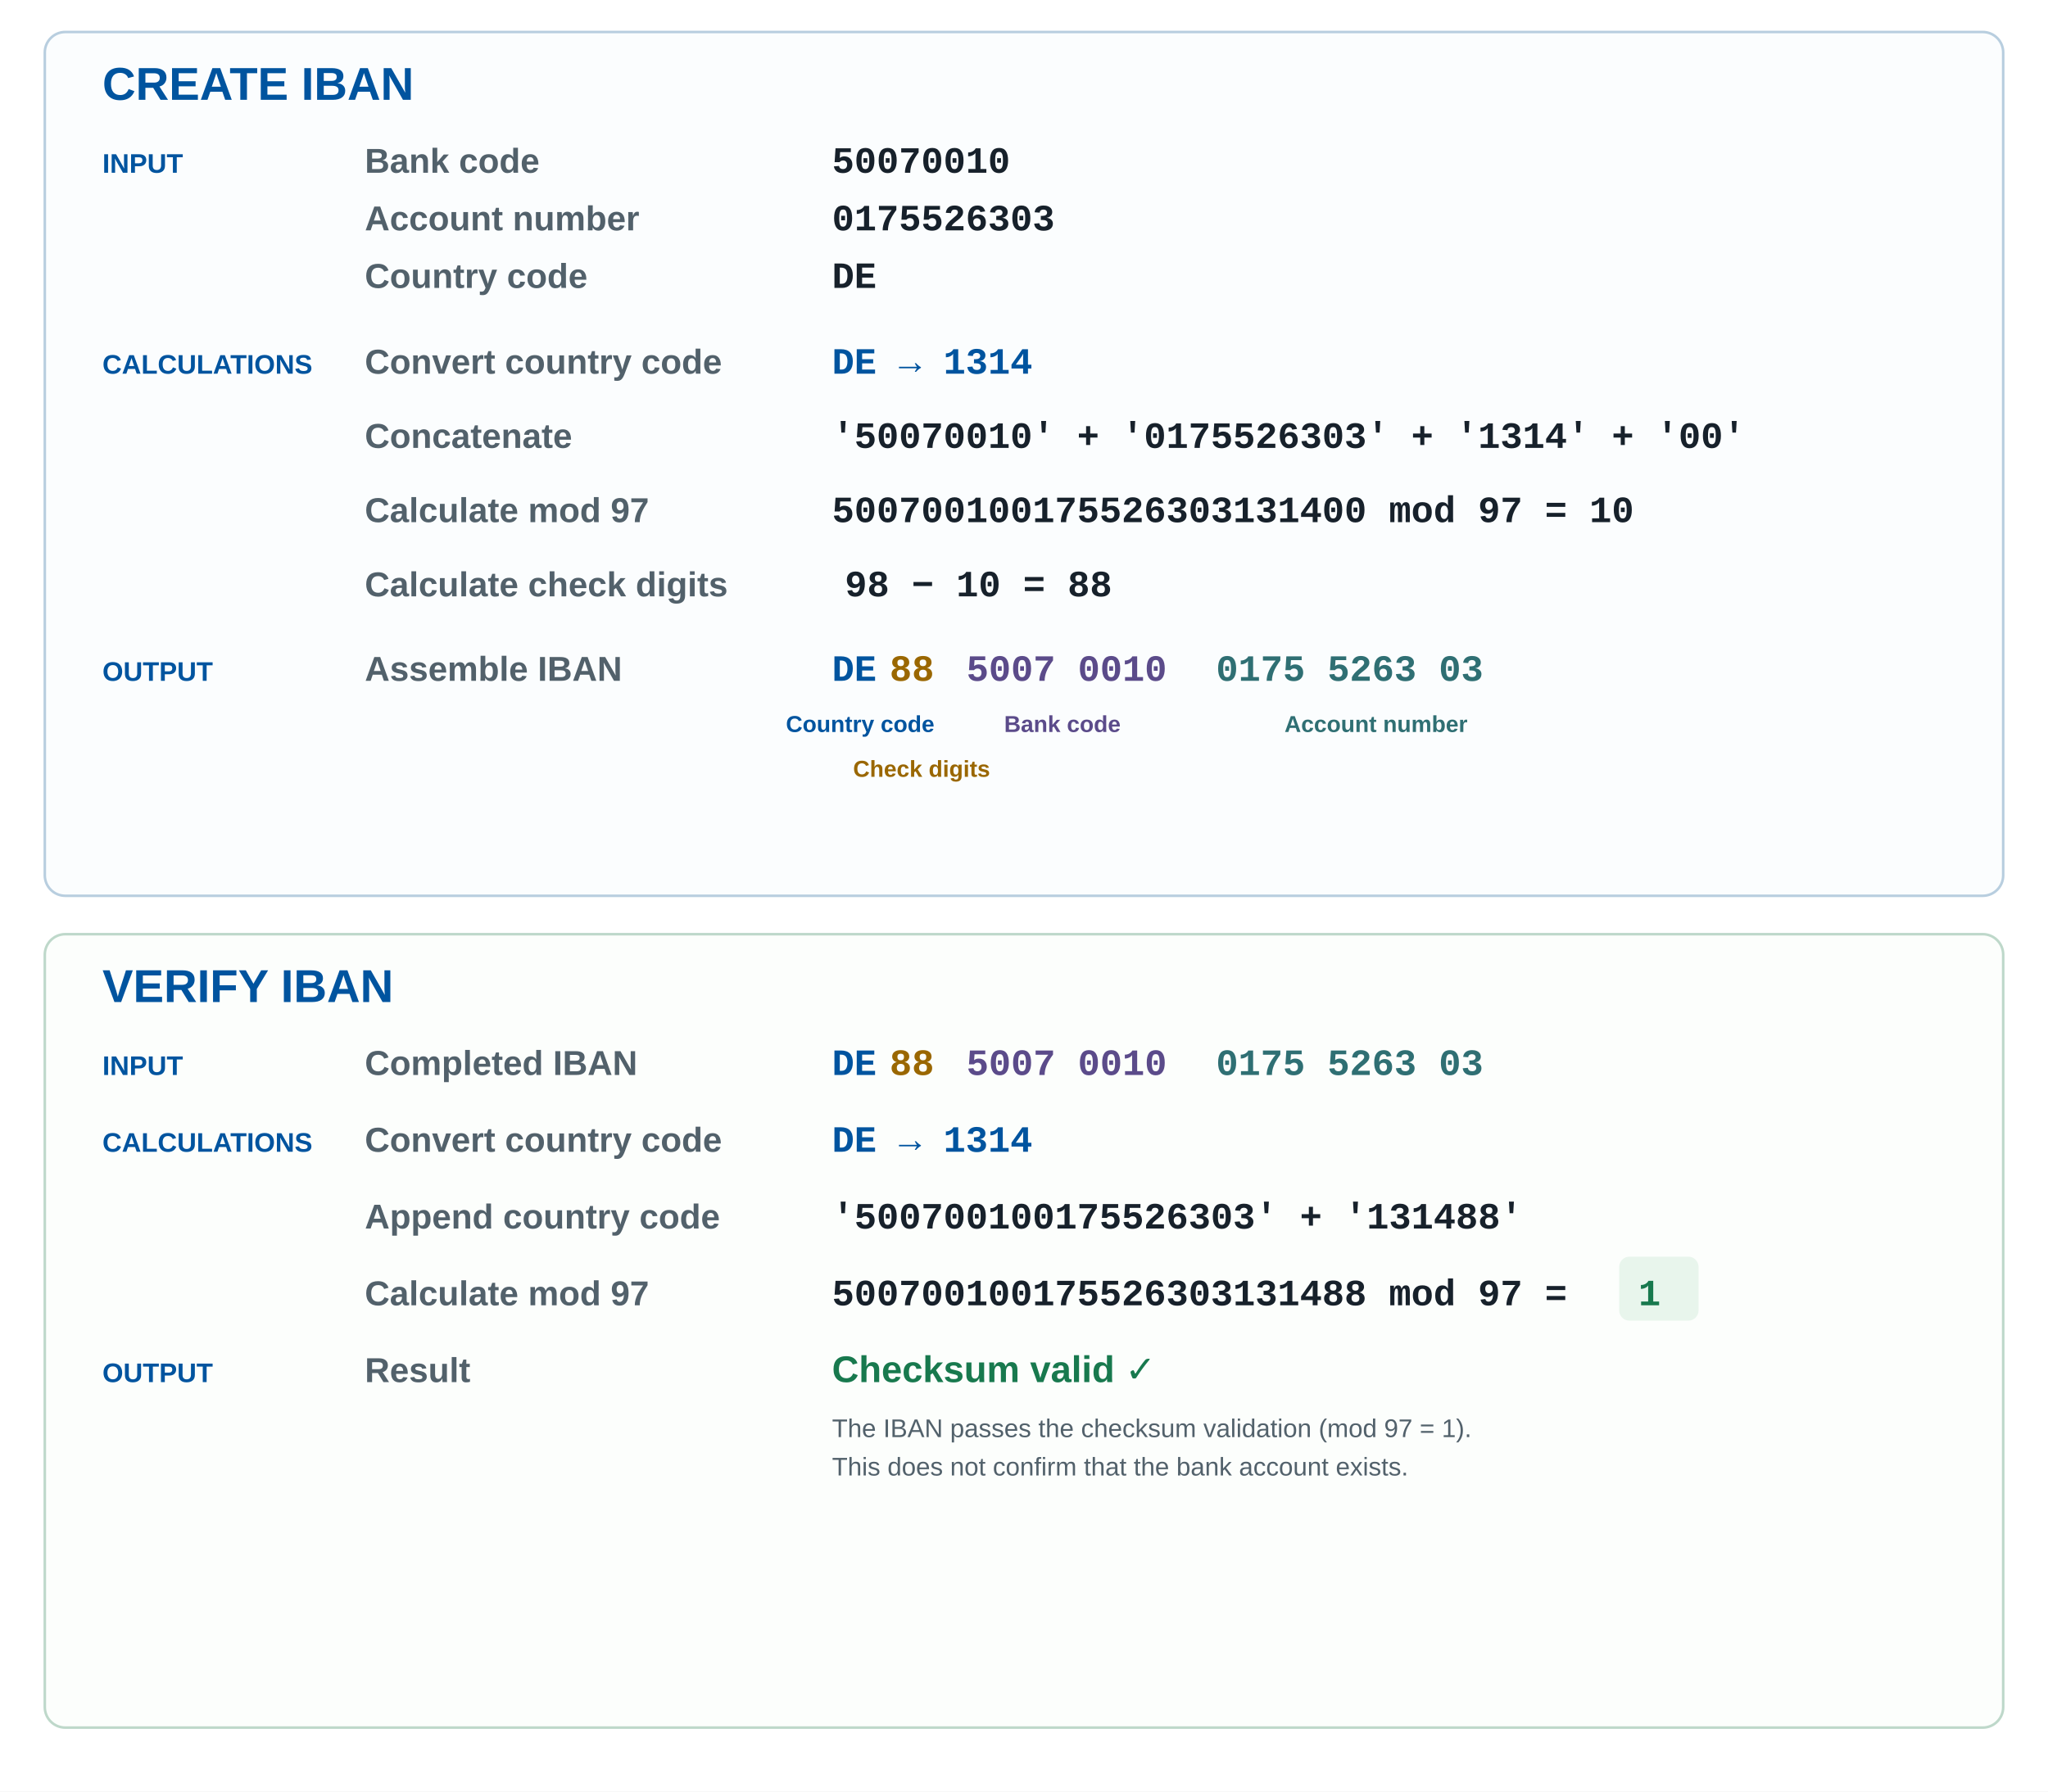
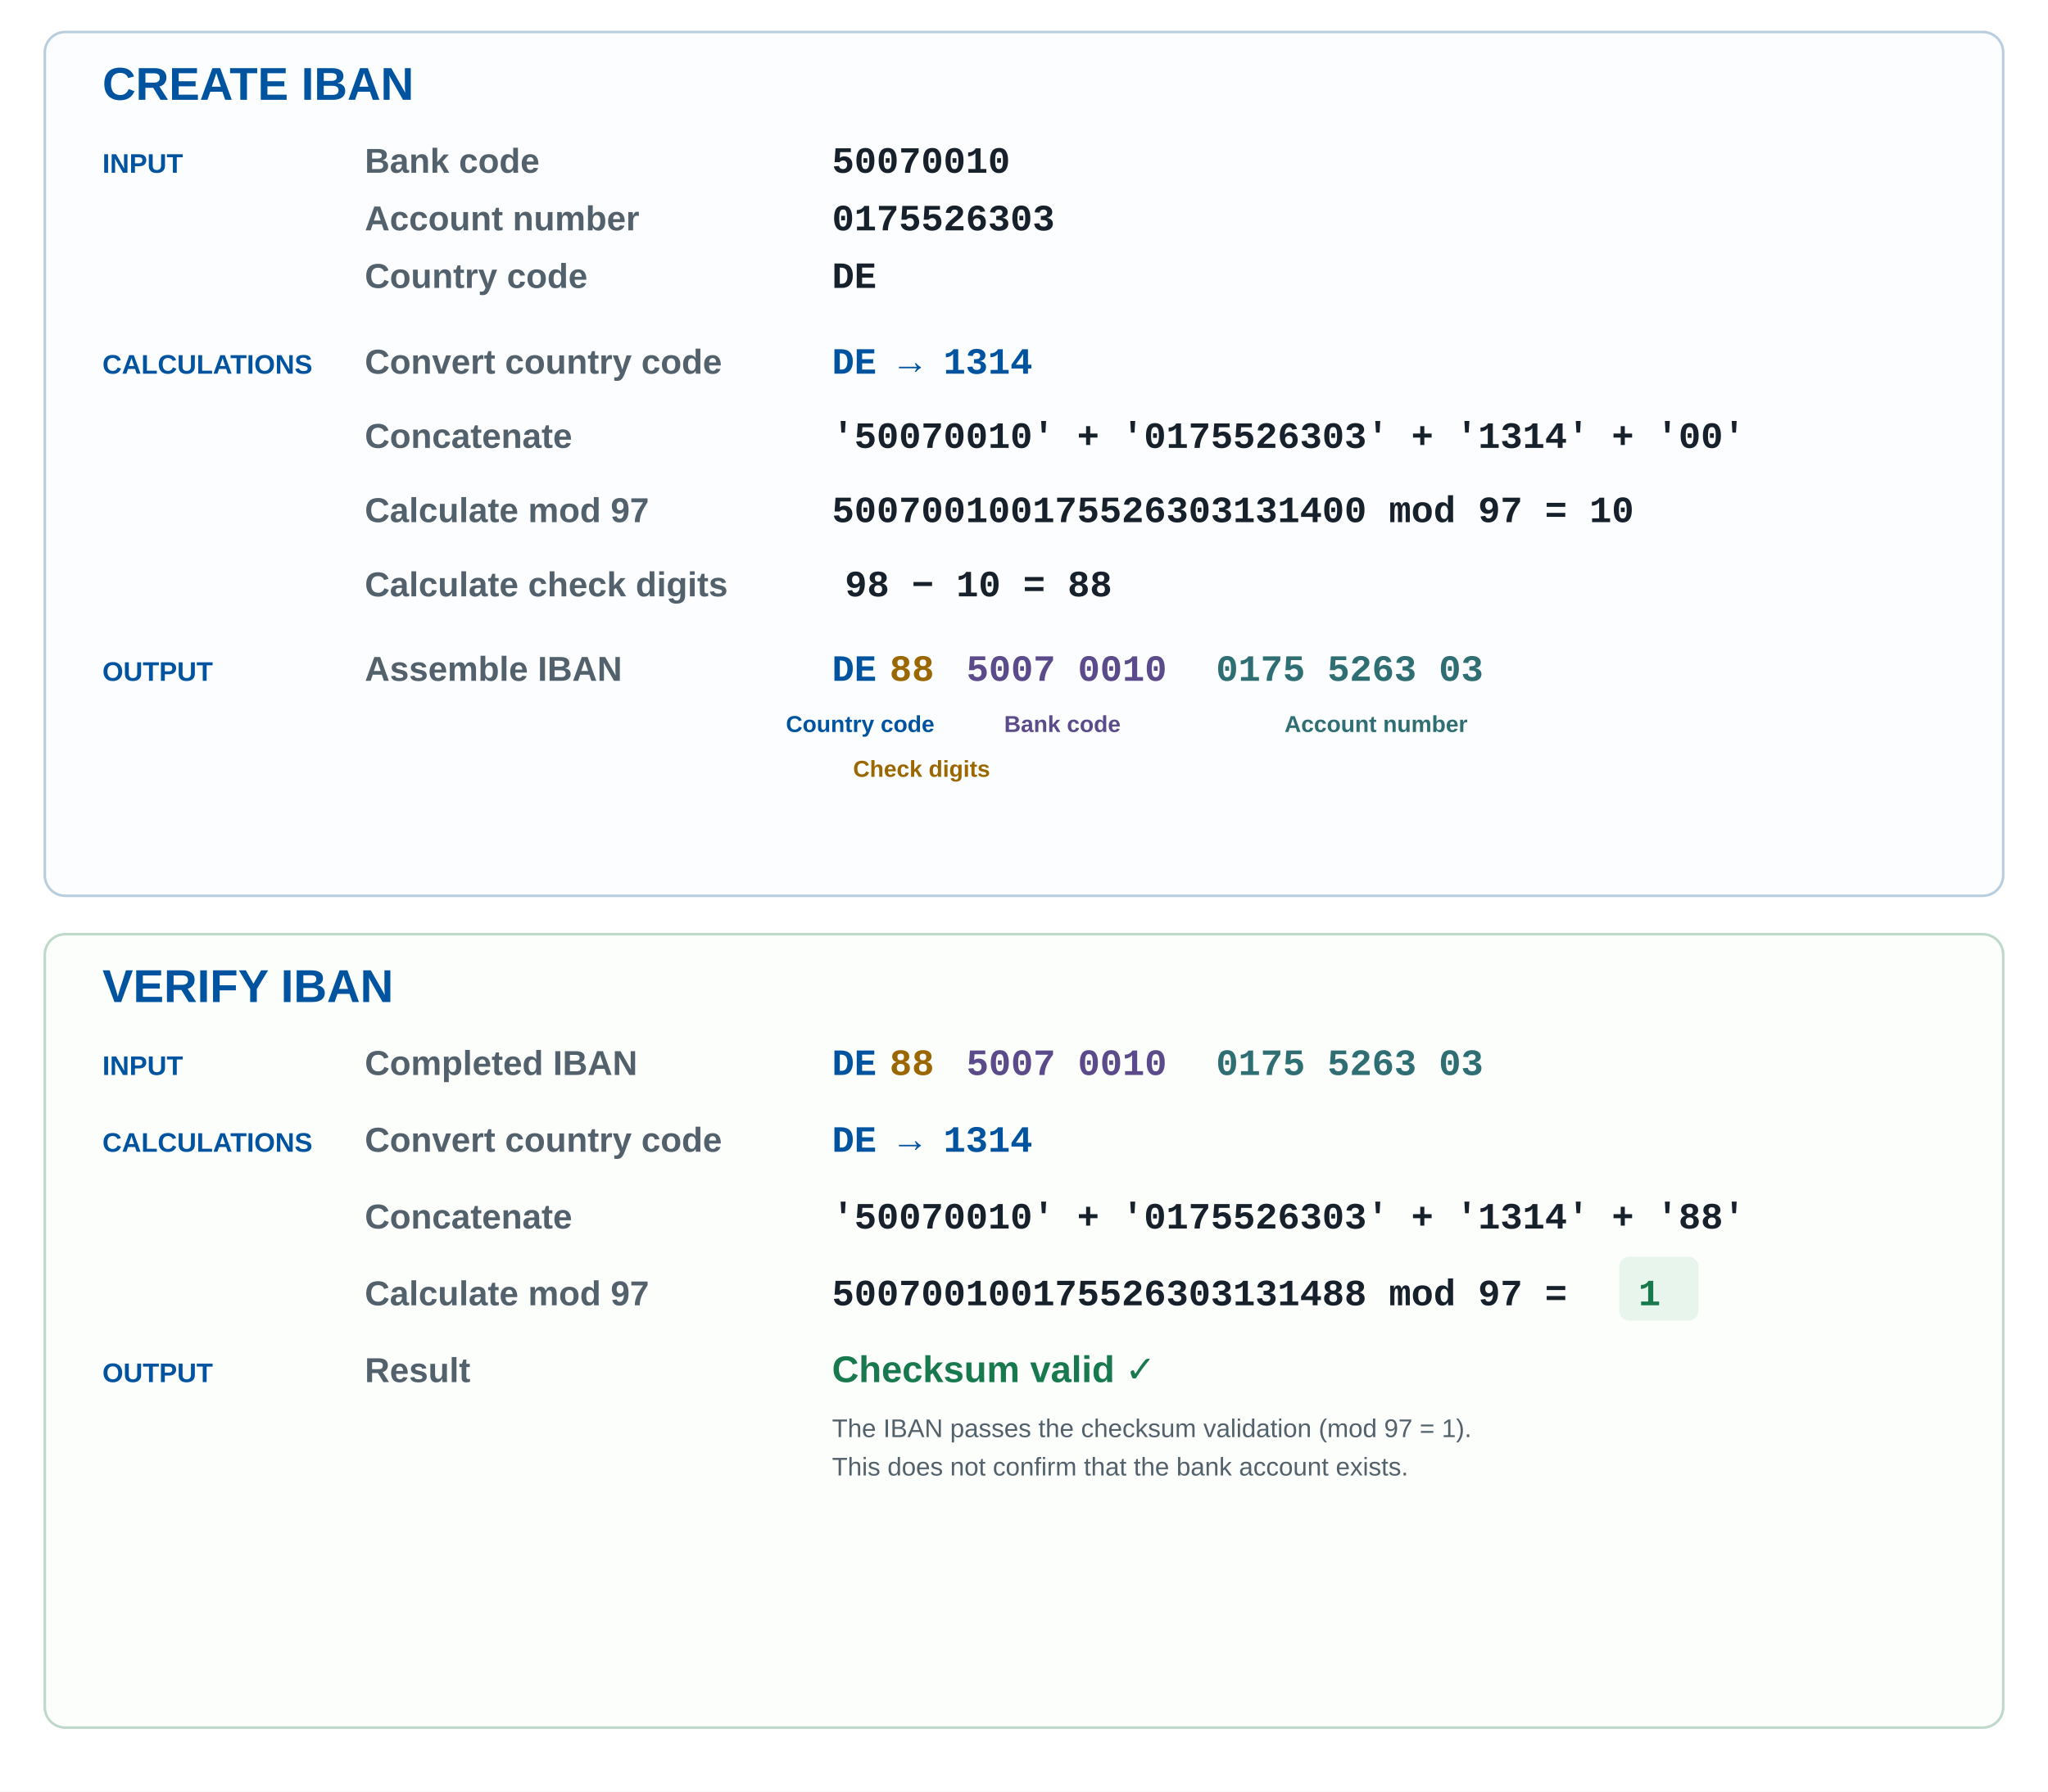
<svg xmlns="http://www.w3.org/2000/svg" width="1600" height="1400" viewBox="0 0 1600 1400" role="img" aria-labelledby="title desc">
  <style>text { font-family: Arial, Helvetica, sans-serif; } .mono { font-family: Consolas, "Liberation Mono", monospace; }</style>
  <rect width="1600" height="1400" fill="#FFFFFF" />
  <rect x="35" y="25" width="1530" height="675" rx="16" fill="#FBFDFE" stroke="#B8CEDF" stroke-width="2" />
  <text x="80" y="78" font-size="36" font-weight="700" fill="#00549F" text-anchor="start" class="">CREATE IBAN</text>
  <text x="80" y="135" font-size="21" font-weight="700" fill="#00549F" text-anchor="start" class="">INPUT</text>
  <text x="285" y="135" font-size="27" font-weight="600" fill="#52616B" text-anchor="start" class="">Bank code</text>
  <text x="650" y="135" font-size="29" font-weight="700" fill="#17212B" text-anchor="start" class="mono">50070010</text>
  <text x="285" y="180" font-size="27" font-weight="600" fill="#52616B" text-anchor="start" class="">Account number</text>
  <text x="650" y="180" font-size="29" font-weight="700" fill="#17212B" text-anchor="start" class="mono">0175526303</text>
  <text x="285" y="225" font-size="27" font-weight="600" fill="#52616B" text-anchor="start" class="">Country code</text>
  <text x="650" y="225" font-size="29" font-weight="700" fill="#17212B" text-anchor="start" class="mono">DE</text>
  <text x="80" y="292" font-size="21" font-weight="700" fill="#00549F" text-anchor="start" class="">CALCULATIONS</text>
  <text x="285" y="292" font-size="27" font-weight="600" fill="#52616B" text-anchor="start" class="">Convert country code</text>
  <text x="650" y="292" font-size="29" font-weight="700" fill="#00549F" text-anchor="start" class="mono">DE → 1314</text>
  <text x="285" y="350" font-size="27" font-weight="600" fill="#52616B" text-anchor="start" class="">Concatenate</text>
  <text x="650" y="350" font-size="29" font-weight="600" fill="#17212B" text-anchor="start" class="mono">'50070010' + '0175526303' + '1314' + '00'</text>
  <text x="285" y="408" font-size="27" font-weight="600" fill="#52616B" text-anchor="start" class="">Calculate mod 97</text>
  <text x="650" y="408" font-size="29" font-weight="700" fill="#17212B" text-anchor="start" class="mono">500700100175526303131400 mod 97 = 10</text>
  <text x="285" y="466" font-size="27" font-weight="600" fill="#52616B" text-anchor="start" class="">Calculate check digits</text>
  <text x="660" y="466" font-size="29" font-weight="700" fill="#17212B" text-anchor="start" class="mono">98 − 10 = 88</text>
  <text x="80" y="532" font-size="21" font-weight="700" fill="#00549F" text-anchor="start" class="">OUTPUT</text>
  <text x="285" y="532" font-size="27" font-weight="600" fill="#52616B" text-anchor="start" class="">Assemble IBAN</text>
  <text x="650" y="532" font-size="29" font-weight="700" fill="#00549F" text-anchor="start" class="mono">DE</text>
  <text x="695" y="532" font-size="29" font-weight="700" fill="#9A6700" text-anchor="start" class="mono">88</text>
  <text x="755" y="532" font-size="29" font-weight="700" fill="#5B4B8A" text-anchor="start" class="mono">5007 0010</text>
  <text x="950" y="532" font-size="29" font-weight="700" fill="#2F6F73" text-anchor="start" class="mono">0175 5263 03</text>
  <text x="672" y="572" font-size="18" font-weight="600" fill="#00549F" text-anchor="middle" class="">Country code</text>
  <text x="720" y="607" font-size="18" font-weight="600" fill="#9A6700" text-anchor="middle" class="">Check digits</text>
  <text x="830" y="572" font-size="18" font-weight="600" fill="#5B4B8A" text-anchor="middle" class="">Bank code</text>
  <text x="1075" y="572" font-size="18" font-weight="600" fill="#2F6F73" text-anchor="middle" class="">Account number</text>
  <rect x="35" y="730" width="1530" height="620" rx="16" fill="#FCFEFC" stroke="#BED8CA" stroke-width="2" />
  <text x="80" y="783" font-size="36" font-weight="700" fill="#00549F" text-anchor="start" class="">VERIFY IBAN</text>
  <text x="80" y="840" font-size="21" font-weight="700" fill="#00549F" text-anchor="start" class="">INPUT</text>
  <text x="285" y="840" font-size="27" font-weight="600" fill="#52616B" text-anchor="start" class="">Completed IBAN</text>
  <text x="650" y="840" font-size="29" font-weight="700" fill="#00549F" text-anchor="start" class="mono">DE</text>
  <text x="695" y="840" font-size="29" font-weight="700" fill="#9A6700" text-anchor="start" class="mono">88</text>
  <text x="755" y="840" font-size="29" font-weight="700" fill="#5B4B8A" text-anchor="start" class="mono">5007 0010</text>
  <text x="950" y="840" font-size="29" font-weight="700" fill="#2F6F73" text-anchor="start" class="mono">0175 5263 03</text>
  <text x="80" y="900" font-size="21" font-weight="700" fill="#00549F" text-anchor="start" class="">CALCULATIONS</text>
  <text x="285" y="900" font-size="27" font-weight="600" fill="#52616B" text-anchor="start" class="">Convert country code</text>
  <text x="650" y="900" font-size="29" font-weight="700" fill="#00549F" text-anchor="start" class="mono">DE → 1314</text>
-   <text x="285" y="960" font-size="27" font-weight="600" fill="#52616B" text-anchor="start" class="">Append country code</text>
-   <text x="650" y="960" font-size="29" font-weight="700" fill="#17212B" text-anchor="start" class="mono">'500700100175526303' + '131488'</text>
+   <text x="285" y="960" font-size="27" font-weight="600" fill="#52616B" text-anchor="start" class="">Concatenate</text>
+   <text x="650" y="960" font-size="29" font-weight="700" fill="#17212B" text-anchor="start" class="mono">'50070010' + '0175526303' + '1314' + '88'</text>
  <text x="285" y="1020" font-size="27" font-weight="600" fill="#52616B" text-anchor="start" class="">Calculate mod 97</text>
  <text x="650" y="1020" font-size="29" font-weight="700" fill="#17212B" text-anchor="start" class="mono">500700100175526303131488 mod 97 =</text>
  <rect x="1265" y="982" width="62" height="50" rx="8" fill="#E8F5EC" />
  <text x="1280" y="1020" font-size="29" font-weight="700" fill="#18794E" text-anchor="start" class="mono">1</text>
  <text x="80" y="1080" font-size="21" font-weight="700" fill="#00549F" text-anchor="start" class="">OUTPUT</text>
  <text x="285" y="1080" font-size="27" font-weight="600" fill="#52616B" text-anchor="start" class="">Result</text>
  <text x="650" y="1080" font-size="29" font-weight="700" fill="#18794E" text-anchor="start" class="">Checksum valid ✓</text>
  <text x="650" y="1123" font-size="20" font-weight="400" fill="#52616B" text-anchor="start" class="">The IBAN passes the checksum validation (mod 97 = 1).</text>
  <text x="650" y="1153" font-size="20" font-weight="400" fill="#52616B" text-anchor="start" class="">This does not confirm that the bank account exists.</text>
</svg>
